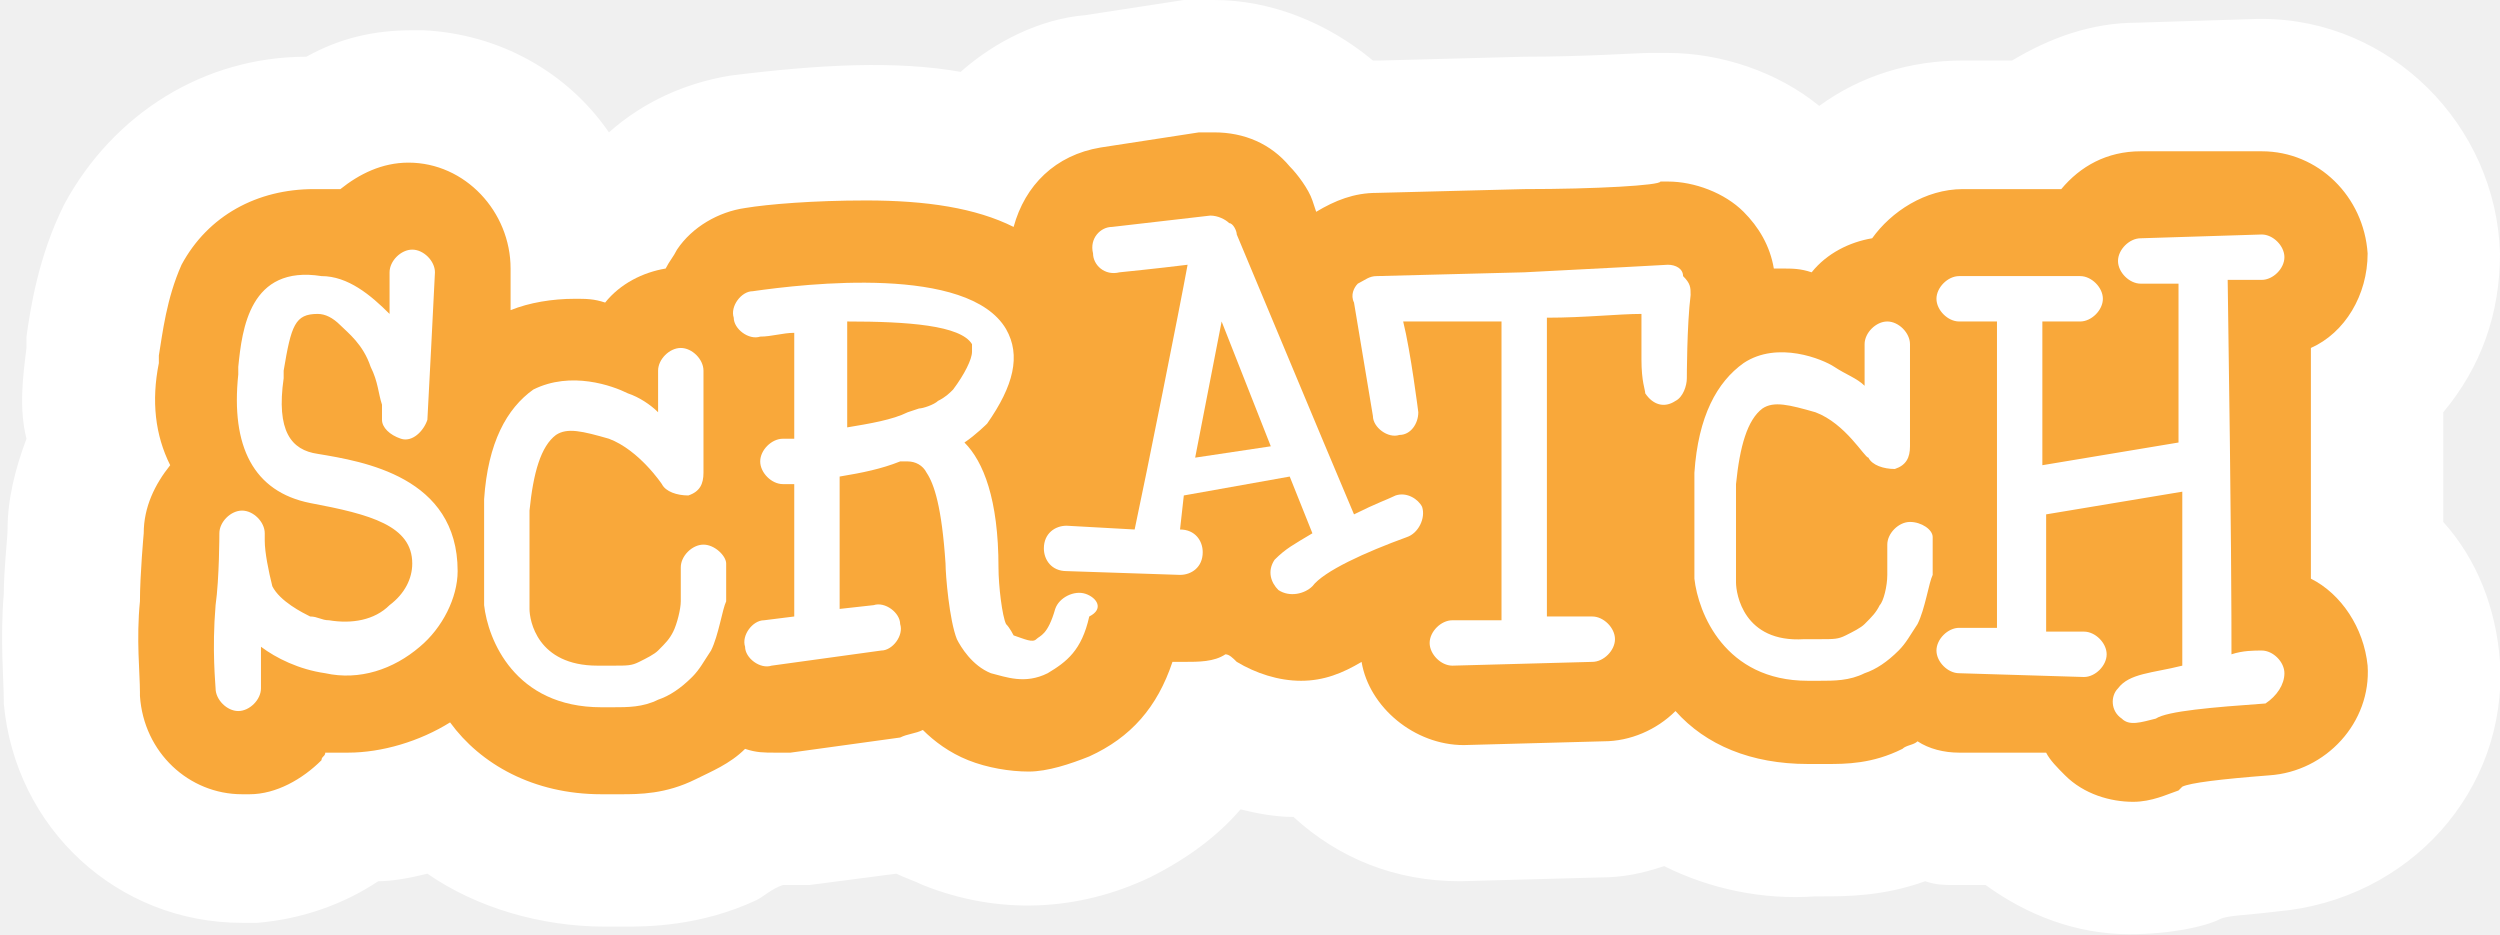
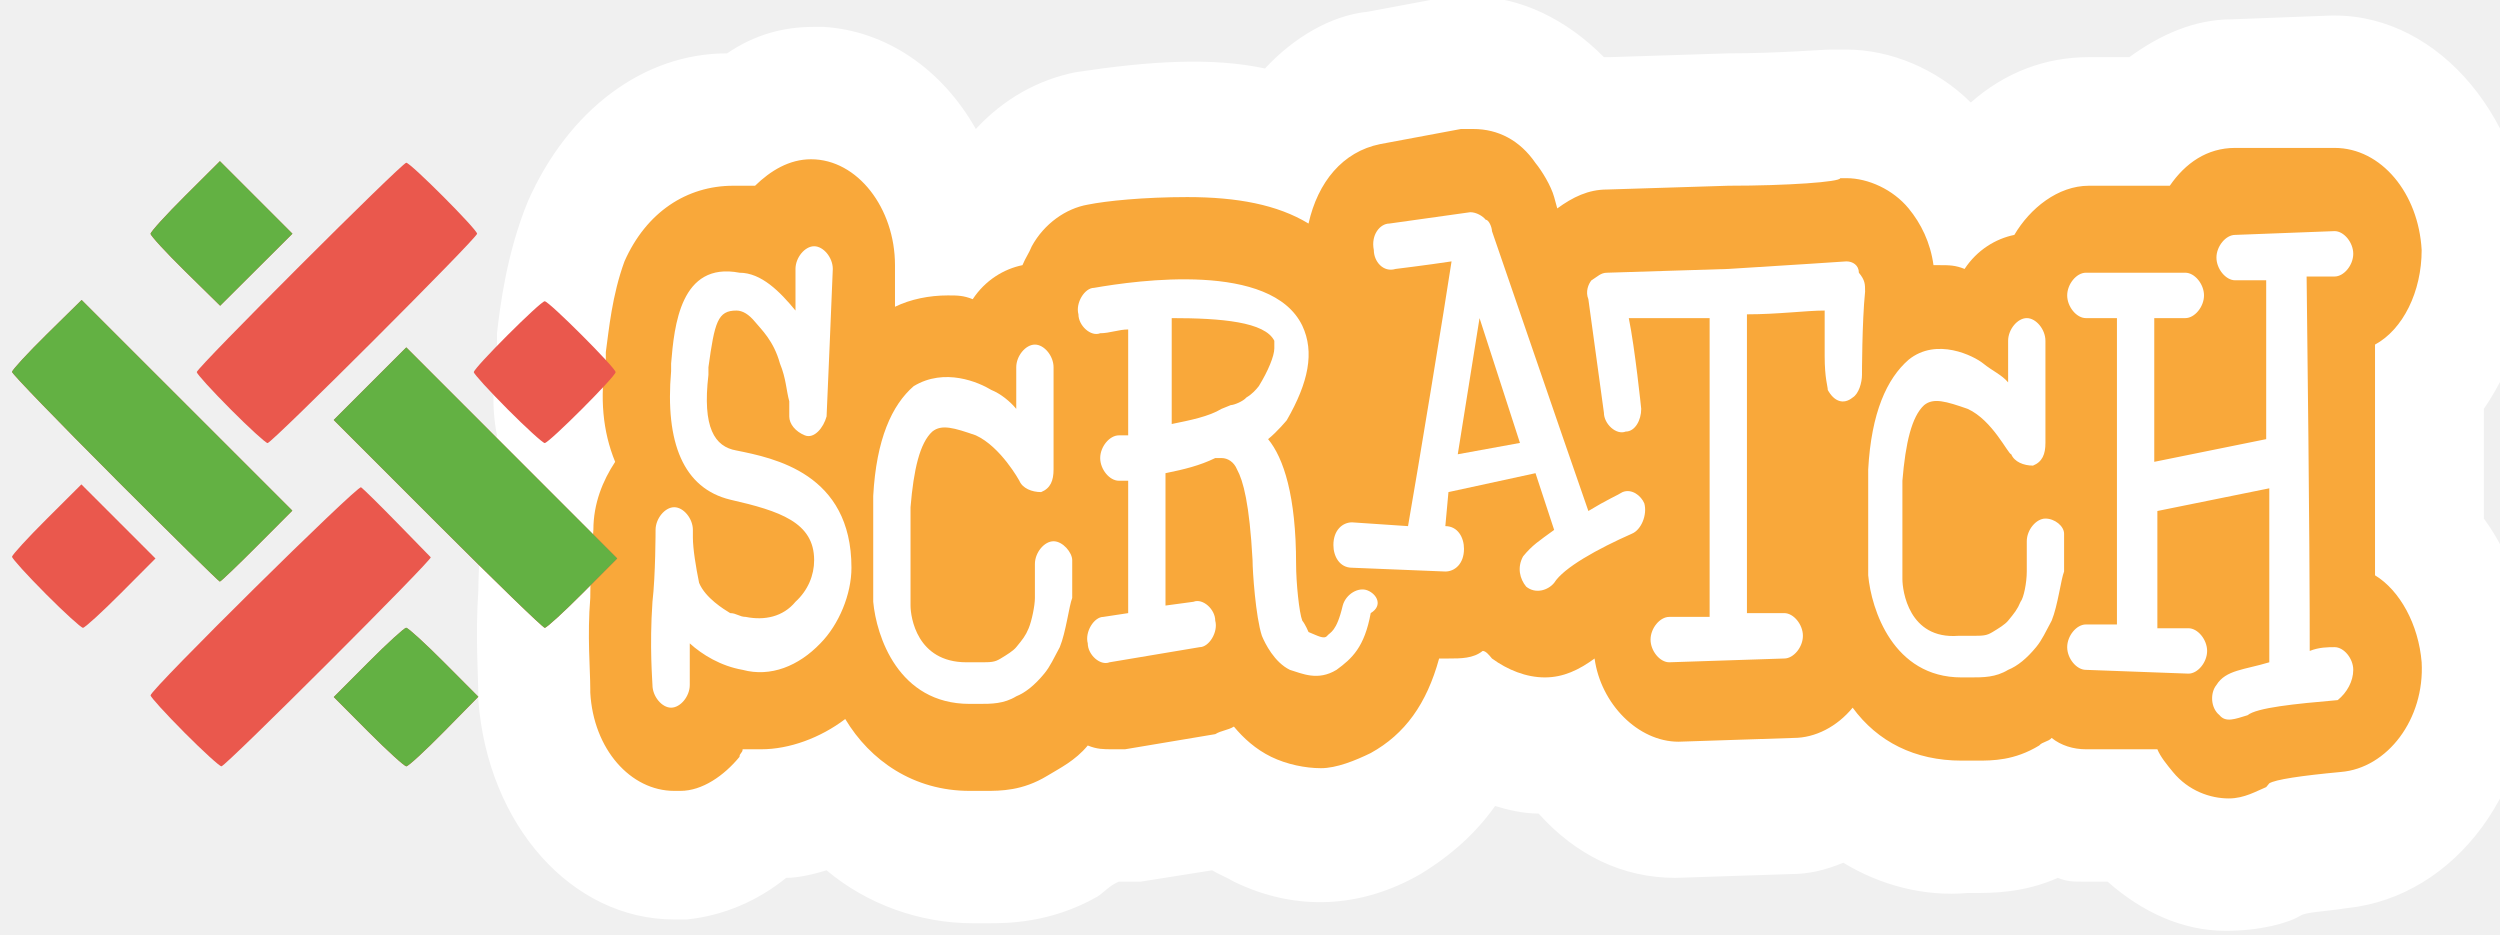
- <svg xmlns="http://www.w3.org/2000/svg" id="Layer_1" viewBox="0 0 66.1 24.7">
-   <style>.st0{fill:#fff}.st1{fill:#f9a83a}</style>
-   <switch>
-     <g>
-       <g>
-         <g>
-           <path d="M60.2 24.1c-.8.1-1.3.1-1.5.2-.4.2-1.3.4-2.4.4-1.4 0-2.7-.5-3.8-1.3h-.8c-.3 0-.5 0-.8-.1-1.1.4-2.1.4-2.7.4H48c-1.4.1-2.8-.2-4-.8-.6.2-1.1.3-1.7.3l-3.7.1c-1.7 0-3.2-.6-4.4-1.7-.5 0-1-.1-1.4-.2-.6.7-1.4 1.3-2.4 1.8-1.9.9-4 1-6 .2-.2-.1-.5-.2-.7-.3l-2.3.3h-.7c-.3.1-.5.3-.7.4-1.5.7-2.9.7-3.5.7H16c-1.7 0-3.4-.5-4.7-1.4-.4.1-.9.2-1.3.2-.9.6-2 1-3.2 1.1h-.4c-3.3 0-6-2.5-6.3-5.8v-.1c0-.5-.1-1.6 0-2.8 0-.6.1-1.5.1-1.7 0-.8.2-1.6.5-2.4-.2-.8-.1-1.6 0-2.4v-.3c.1-.7.3-2.1 1-3.5C3 3 5.4 1.5 8.1 1.5 9 1 9.9.8 10.9.8h.3c2 .1 3.8 1.1 4.9 2.7.9-.8 2-1.3 3.2-1.5 2.4-.3 4.4-.4 6.1-.1.9-.8 2.1-1.4 3.3-1.5l2.6-.4h.8c1.5 0 3 .6 4.2 1.6h.2l3.8-.1c1.6 0 3-.1 3.3-.1h.5c1.4 0 2.9.5 4 1.4 1.1-.8 2.4-1.2 3.8-1.2h1.3c1-.6 2.1-1 3.3-1l3.2-.1h.1c3.4 0 6.2 2.8 6.3 6.2 0 1.6-.5 3-1.5 4.2v2.9c.9 1 1.4 2.3 1.5 3.7.2 3.4-2.4 6.3-5.9 6.6z" class="st0" />
+ <svg xmlns="http://www.w3.org/2000/svg" id="Layer_1" viewBox="0 0 66.1 24.7" version="1.1">
+   <defs id="defs27" />
+   <style id="style2">.st0{fill:#fff}.st1{fill:#f9a83a}</style>
+   <switch id="switch22" transform="matrix(0.8221018,0,0,1,12.56508,-0.08916276)">
+     <g id="g20">
+       <g id="g18">
+         <g id="g6">
+           <path id="path4" class="st0" d="m 60.2,24.1 c -0.8,0.1 -1.3,0.1 -1.5,0.2 -0.4,0.2 -1.3,0.4 -2.4,0.4 -1.4,0 -2.7,-0.5 -3.8,-1.3 h -0.8 c -0.3,0 -0.5,0 -0.8,-0.1 -1.1,0.4 -2.1,0.4 -2.7,0.4 H 48 c -1.4,0.1 -2.8,-0.2 -4,-0.8 -0.6,0.2 -1.1,0.3 -1.7,0.3 l -3.7,0.1 c -1.7,0 -3.2,-0.6 -4.4,-1.7 -0.5,0 -1,-0.1 -1.4,-0.2 -0.6,0.7 -1.4,1.3 -2.4,1.8 -1.9,0.9 -4,1 -6,0.2 -0.2,-0.1 -0.5,-0.2 -0.7,-0.3 l -2.3,0.3 h -0.7 c -0.3,0.1 -0.5,0.3 -0.7,0.4 -1.5,0.7 -2.9,0.7 -3.5,0.7 H 16 c -1.7,0 -3.4,-0.5 -4.7,-1.4 -0.4,0.1 -0.9,0.2 -1.3,0.2 -0.9,0.6 -2,1 -3.2,1.1 H 6.4 c -3.3,0 -6,-2.5 -6.3,-5.8 V 18.5 C 0.1,18 0,16.9 0.1,15.7 0.1,15.1 0.2,14.2 0.2,14 0.2,13.2 0.4,12.4 0.7,11.6 0.5,10.8 0.6,10 0.7,9.2 V 8.9 C 0.8,8.2 1,6.8 1.7,5.4 3,3 5.4,1.5 8.1,1.5 9,1 9.9,0.8 10.9,0.8 h 0.3 c 2,0.1 3.8,1.1 4.9,2.7 C 17,2.7 18.1,2.2 19.3,2 21.7,1.7 23.7,1.6 25.4,1.9 26.3,1.1 27.5,0.5 28.7,0.4 L 31.3,0 h 0.8 c 1.5,0 3,0.6 4.2,1.6 h 0.2 l 3.8,-0.1 c 1.6,0 3,-0.1 3.3,-0.1 h 0.5 c 1.4,0 2.9,0.5 4,1.4 1.1,-0.8 2.4,-1.2 3.8,-1.2 h 1.3 c 1,-0.6 2.1,-1 3.3,-1 l 3.2,-0.1 h 0.1 c 3.4,0 6.2,2.8 6.3,6.2 0,1.6 -0.5,3 -1.5,4.2 v 2.9 c 0.9,1 1.4,2.3 1.5,3.7 0.2,3.4 -2.4,6.3 -5.9,6.6 z" style="fill:#ffffff" />
        </g>
-         <path d="M60 20.5c-1.3.1-2.1.2-2.3.3l-.1.1c-.3.1-.7.3-1.2.3-.6 0-1.3-.2-1.8-.7-.2-.2-.4-.4-.5-.6h-2.3c-.4 0-.8-.1-1.1-.3-.1.1-.3.1-.4.2-.8.4-1.5.4-2 .4h-.5c-1.5 0-2.7-.5-3.5-1.4-.5.5-1.2.8-1.9.8l-3.7.1c-1.3 0-2.5-1-2.7-2.2-.5.3-1 .5-1.6.5-.6 0-1.2-.2-1.7-.5-.1-.1-.2-.2-.3-.2-.3.2-.7.2-1.1.2H31c-.4 1.2-1.1 2-2.2 2.5-.5.2-1.1.4-1.6.4s-1.1-.1-1.6-.3c-.5-.2-.9-.5-1.2-.8-.2.1-.4.1-.6.2l-2.9.4h-.4c-.3 0-.5 0-.8-.1-.4.4-.9.6-1.3.8-.8.4-1.5.4-2 .4h-.5c-1.8 0-3.2-.8-4-1.9-.8.5-1.8.8-2.7.8h-.6c0 .1-.1.1-.1.2-.5.5-1.2.9-1.9.9h-.2c-1.4 0-2.6-1.1-2.7-2.6v-.1c0-.5-.1-1.4 0-2.4 0-.7.1-1.8.1-1.8 0-.7.3-1.3.7-1.8-.4-.8-.5-1.7-.3-2.7v-.2c.1-.6.2-1.5.6-2.4.7-1.3 2-2 3.5-2H9c.5-.4 1.1-.7 1.8-.7 1.5 0 2.7 1.3 2.7 2.8v1.1c.5-.2 1.1-.3 1.7-.3.3 0 .5 0 .8.1.4-.5 1-.8 1.6-.9.1-.2.2-.3.3-.5.4-.6 1.1-1 1.8-1.1.6-.1 1.8-.2 3.2-.2 1.6 0 2.9.2 3.9.7.3-1.1 1.1-1.9 2.3-2.1l2.6-.4h.4c.8 0 1.5.3 2 .9.2.2.5.6.6.9l.1.3c.5-.3 1-.5 1.6-.5l3.9-.1c1.9 0 3.6-.1 3.6-.2h.2c.7 0 1.5.3 2 .8.4.4.7.9.8 1.5h.2c.3 0 .5 0 .8.1.4-.5 1-.8 1.6-.9.5-.7 1.4-1.3 2.4-1.3h2.6c.5-.6 1.2-1 2.1-1h3.2c1.5 0 2.7 1.2 2.8 2.7 0 1.1-.6 2.1-1.5 2.5v6.1c.8.4 1.4 1.3 1.5 2.3.1 1.5-1.1 2.8-2.6 2.9z" class="st1" />
-         <path d="M32.3 8.5l-.7 3.6 2-.3z" class="st1" />
-         <path d="M8.4 12c-.7-.1-1.1-.6-.9-2v-.2c.2-1.2.3-1.5.9-1.5.2 0 .4.1.6.3.2.2.6.5.8 1.1.2.4.2.7.3 1v.4c0 .2.2.4.5.5.3.1.6-.2.7-.5 0 0 .2-3.8.2-3.9 0-.3-.3-.6-.6-.6s-.6.3-.6.6v1.1c-.5-.5-1.1-1-1.8-1C6.6 7 6.4 8.7 6.3 9.7v.2c-.2 1.9.4 3.1 1.9 3.4 1.6.3 2.7.6 2.7 1.6 0 .4-.2.8-.6 1.1-.4.4-1 .5-1.6.4-.2 0-.3-.1-.5-.1-.2-.1-.8-.4-1-.8-.1-.4-.2-.9-.2-1.2v-.2c0-.3-.3-.6-.6-.6s-.6.3-.6.6c0 0 0 1.2-.1 1.9-.1 1.2 0 2.1 0 2.2 0 .3.3.6.6.6s.6-.3.6-.6v-1.1c.4.3 1 .6 1.7.7.9.2 1.8-.1 2.5-.7.6-.5 1-1.3 1-2 0-2.5-2.5-2.9-3.7-3.1M25.2 10.3c-.1.1-.2.2-.4.3-.1.1-.4.2-.5.2l-.3.1c-.4.2-1 .3-1.6.4V8.5c1.6 0 3 .1 3.3.6v.2c0 .2-.2.6-.5 1m3.5 5.4c-.3-.1-.7.1-.8.4-.2.7-.4.7-.5.8-.1.1-.3 0-.6-.1 0 0-.1-.2-.2-.3-.1-.2-.2-1-.2-1.5 0-1.8-.4-2.8-.9-3.3.3-.2.6-.5.6-.5.7-1 .9-1.8.5-2.5-1-1.7-5.3-1.2-6.7-1-.3 0-.6.4-.5.7 0 .3.4.6.7.5.3 0 .6-.1.9-.1v2.8h-.3c-.3 0-.6.3-.6.6s.3.6.6.6h.3v3.5l-.8.1c-.3 0-.6.4-.5.7 0 .3.4.6.7.5l2.9-.4c.3 0 .6-.4.5-.7 0-.3-.4-.6-.7-.5l-.9.1v-3.5c.6-.1 1.1-.2 1.6-.4h.2c.2 0 .4.1.5.3.2.3.4.9.5 2.4 0 .3.1 1.5.3 2 .1.2.4.7.9.9.4.1.9.3 1.5 0 .5-.3.9-.6 1.1-1.5.4-.2.2-.5-.1-.6M50.5 13.8c-.3 0-.6.3-.6.6v.8c0 .3-.1.7-.2.8-.1.2-.2.3-.4.5-.1.1-.3.2-.5.3-.2.1-.3.1-.7.1h-.4c-1.6.1-1.8-1.2-1.8-1.5v-2.6c.1-1 .3-1.7.7-2 .3-.2.7-.1 1.4.1.8.3 1.3 1.2 1.4 1.2.1.2.4.3.7.3.3-.1.4-.3.4-.6V9.1c0-.3-.3-.6-.6-.6s-.6.3-.6.6v1.1c-.2-.2-.5-.3-.8-.5-.3-.2-1.5-.7-2.4-.1-.7.5-1.2 1.4-1.3 2.9v2.8c.1.9.8 2.7 3 2.7h.3c.4 0 .8 0 1.2-.2.3-.1.6-.3.9-.6.2-.2.3-.4.5-.7.2-.4.3-1.1.4-1.3v-1c0-.2-.3-.4-.6-.4M60.4 17.8c0-.3-.3-.6-.6-.6-.2 0-.5 0-.8.1 0-1 0-3.1-.1-9.9h.9c.3 0 .6-.3.6-.6s-.3-.6-.6-.6l-3.2.1c-.3 0-.6.3-.6.6s.3.6.6.6h1v4.2l-3.6.6V8.5h1c.3 0 .6-.3.6-.6s-.3-.6-.6-.6h-3.2c-.3 0-.6.3-.6.6s.3.6.6.6h1v8.1h-1c-.3 0-.6.3-.6.6s.3.6.6.6l3.3.1c.3 0 .6-.3.6-.6s-.3-.6-.6-.6h-1v-3.1l3.6-.6v4.6c-.8.2-1.4.2-1.7.6-.2.2-.2.6.1.8.2.2.5.1.9 0 .3-.2 1.5-.3 2.9-.4.3-.2.5-.5.5-.8" class="st0" />
-         <path d="M31.6 12.1l.7-3.6 1.3 3.3-2 .3zm5.3 1c-.2.1-.5.2-1.1.5l-.8-1.9-2.3-5.5c0-.1-.1-.3-.2-.3-.1-.1-.3-.2-.5-.2l-2.6.3c-.3 0-.6.3-.5.7 0 .3.3.6.7.5 0 0 1-.1 1.8-.2-.2 1.1-1.1 5.6-1.4 7l-1.8-.1c-.3 0-.6.2-.6.6 0 .3.2.6.6.6l3 .1c.3 0 .6-.2.6-.6 0-.3-.2-.6-.6-.6l.1-.9 2.8-.5.6 1.5c-.5.3-.7.4-1 .7-.2.3-.1.6.1.8.3.2.7.1.9-.1.3-.4 1.4-.9 2.5-1.3.3-.1.5-.5.4-.8-.1-.2-.4-.4-.7-.3" class="st0" />
-         <path d="M44.1 7s-1.8.1-3.8.2l-3.9.1c-.2 0-.3.1-.5.2-.1.1-.2.3-.1.5l.5 3c0 .3.4.6.7.5.3 0 .5-.3.5-.6 0 0-.2-1.6-.4-2.4h2.6v7.9h-1.3c-.3 0-.6.3-.6.6s.3.6.6.6l3.7-.1c.3 0 .6-.3.6-.6s-.3-.6-.6-.6h-1.2V8.4c1 0 1.9-.1 2.5-.1v1.2c0 .6.1.8.1.9.2.3.5.4.8.2.2-.1.3-.4.3-.6 0 0 0-1.4.1-2.2 0-.2 0-.3-.2-.5 0-.2-.2-.3-.4-.3M18.6 14.4c-.3 0-.6.3-.6.6V15.9c0 .2-.1.6-.2.8-.1.2-.2.3-.4.5-.1.1-.3.2-.5.3-.2.1-.3.1-.7.1h-.4c-1.6 0-1.8-1.2-1.8-1.5v-2.6c.1-1 .3-1.7.7-2 .3-.2.7-.1 1.4.1.8.3 1.4 1.2 1.4 1.2.1.2.4.3.7.3.3-.1.4-.3.4-.6V9.8c0-.3-.3-.6-.6-.6s-.6.3-.6.6v1.1c-.2-.2-.5-.4-.8-.5-.4-.2-1.5-.6-2.5-.1-.7.5-1.2 1.4-1.3 2.9V16c.1.9.8 2.7 3.1 2.7h.3c.4 0 .8 0 1.2-.2.3-.1.6-.3.9-.6.2-.2.3-.4.5-.7.2-.4.3-1.1.4-1.3v-1c0-.2-.3-.5-.6-.5" class="st0" />
+         <path id="path8" class="st1" d="m 60,20.5 c -1.3,0.1 -2.1,0.2 -2.3,0.3 l -0.1,0.1 c -0.3,0.1 -0.7,0.3 -1.2,0.3 -0.6,0 -1.3,-0.2 -1.8,-0.7 -0.2,-0.2 -0.4,-0.4 -0.5,-0.6 h -2.3 c -0.4,0 -0.8,-0.1 -1.1,-0.3 -0.1,0.1 -0.3,0.1 -0.4,0.2 -0.8,0.4 -1.5,0.4 -2,0.4 h -0.5 c -1.5,0 -2.7,-0.5 -3.5,-1.4 -0.5,0.5 -1.2,0.8 -1.9,0.8 l -3.7,0.1 c -1.3,0 -2.5,-1 -2.7,-2.2 -0.5,0.3 -1,0.5 -1.6,0.5 -0.6,0 -1.2,-0.2 -1.7,-0.5 -0.1,-0.1 -0.2,-0.2 -0.3,-0.2 -0.3,0.2 -0.7,0.2 -1.1,0.2 H 31 c -0.4,1.2 -1.1,2 -2.2,2.5 -0.5,0.2 -1.1,0.4 -1.6,0.4 -0.5,0 -1.1,-0.1 -1.6,-0.3 -0.5,-0.2 -0.9,-0.5 -1.2,-0.8 -0.2,0.1 -0.4,0.1 -0.6,0.2 l -2.9,0.4 h -0.4 c -0.3,0 -0.5,0 -0.8,-0.1 -0.4,0.4 -0.9,0.6 -1.3,0.8 -0.8,0.4 -1.5,0.4 -2,0.4 h -0.5 c -1.8,0 -3.2,-0.8 -4,-1.9 -0.8,0.5 -1.8,0.8 -2.7,0.8 H 8.6 C 8.6,20 8.5,20 8.5,20.1 8,20.6 7.3,21 6.6,21 H 6.4 C 5,21 3.8,19.9 3.7,18.4 v -0.1 c 0,-0.5 -0.1,-1.4 0,-2.4 0,-0.7 0.1,-1.8 0.1,-1.8 0,-0.7 0.3,-1.3 0.7,-1.8 C 4.1,11.5 4,10.6 4.2,9.6 V 9.4 C 4.3,8.8 4.4,7.9 4.8,7 5.5,5.7 6.8,5 8.3,5 H 9 c 0.5,-0.4 1.1,-0.7 1.8,-0.7 1.5,0 2.7,1.3 2.7,2.8 V 8.2 C 14,8 14.6,7.9 15.2,7.9 c 0.3,0 0.5,0 0.8,0.1 0.4,-0.5 1,-0.8 1.6,-0.9 0.1,-0.2 0.2,-0.3 0.3,-0.5 0.4,-0.6 1.1,-1 1.8,-1.1 0.6,-0.1 1.8,-0.2 3.2,-0.2 1.6,0 2.9,0.2 3.9,0.7 0.3,-1.1 1.1,-1.9 2.3,-2.1 l 2.6,-0.4 h 0.4 c 0.8,0 1.5,0.3 2,0.9 0.2,0.2 0.5,0.6 0.6,0.9 l 0.1,0.3 c 0.5,-0.3 1,-0.5 1.6,-0.5 L 40.3,5 c 1.9,0 3.6,-0.1 3.6,-0.2 h 0.2 c 0.7,0 1.5,0.3 2,0.8 0.4,0.4 0.7,0.9 0.8,1.5 h 0.2 c 0.3,0 0.5,0 0.8,0.1 0.4,-0.5 1,-0.8 1.6,-0.9 C 50,5.6 50.9,5 51.9,5 h 2.6 C 55,4.4 55.7,4 56.6,4 h 3.2 c 1.5,0 2.7,1.2 2.8,2.7 0,1.1 -0.6,2.1 -1.5,2.5 v 6.1 c 0.8,0.4 1.4,1.3 1.5,2.3 0.1,1.5 -1.1,2.8 -2.6,2.9 z" style="fill:#f9a83a" />
+         <path id="path10" class="st1" d="m 32.3,8.5 -0.7,3.6 2,-0.3 z" style="fill:#f9a83a" />
+         <path id="path12" class="st0" d="M 8.4,12 C 7.7,11.9 7.3,11.4 7.5,10 V 9.8 C 7.7,8.6 7.8,8.3 8.4,8.3 c 0.2,0 0.4,0.1 0.6,0.3 0.2,0.2 0.6,0.5 0.8,1.1 0.2,0.4 0.2,0.7 0.3,1 v 0.4 c 0,0.2 0.2,0.4 0.5,0.5 0.3,0.1 0.6,-0.2 0.7,-0.5 0,0 0.2,-3.8 0.2,-3.9 0,-0.3 -0.3,-0.6 -0.6,-0.6 -0.3,0 -0.6,0.3 -0.6,0.6 V 8.3 C 9.8,7.8 9.2,7.3 8.5,7.3 6.6,7 6.4,8.7 6.3,9.7 v 0.2 c -0.2,1.9 0.4,3.1 1.9,3.4 1.6,0.3 2.7,0.6 2.7,1.6 0,0.4 -0.2,0.8 -0.6,1.1 -0.4,0.4 -1,0.5 -1.6,0.4 C 8.5,16.4 8.4,16.3 8.2,16.3 8,16.2 7.4,15.9 7.2,15.5 7.1,15.1 7,14.6 7,14.3 v -0.2 c 0,-0.3 -0.3,-0.6 -0.6,-0.6 -0.3,0 -0.6,0.3 -0.6,0.6 0,0 0,1.2 -0.1,1.9 -0.1,1.2 0,2.1 0,2.2 0,0.3 0.3,0.6 0.6,0.6 0.3,0 0.6,-0.3 0.6,-0.6 v -1.1 c 0.4,0.3 1,0.6 1.7,0.7 0.9,0.2 1.8,-0.1 2.5,-0.7 0.6,-0.5 1,-1.3 1,-2 0,-2.5 -2.5,-2.9 -3.7,-3.1 m 16.8,-1.7 c -0.1,0.1 -0.2,0.2 -0.4,0.3 -0.1,0.1 -0.4,0.2 -0.5,0.2 L 24,10.9 c -0.4,0.2 -1,0.3 -1.6,0.4 V 8.5 c 1.6,0 3,0.1 3.3,0.6 v 0.2 c 0,0.2 -0.2,0.6 -0.5,1 m 3.5,5.4 c -0.3,-0.1 -0.7,0.1 -0.8,0.4 -0.2,0.7 -0.4,0.7 -0.5,0.8 -0.1,0.1 -0.3,0 -0.6,-0.1 0,0 -0.1,-0.2 -0.2,-0.3 -0.1,-0.2 -0.2,-1 -0.2,-1.5 0,-1.8 -0.4,-2.8 -0.9,-3.3 0.3,-0.2 0.6,-0.5 0.6,-0.5 0.7,-1 0.9,-1.8 0.5,-2.5 -1,-1.7 -5.3,-1.2 -6.7,-1 -0.3,0 -0.6,0.4 -0.5,0.7 0,0.3 0.4,0.6 0.7,0.5 0.3,0 0.6,-0.1 0.9,-0.1 v 2.8 h -0.3 c -0.3,0 -0.6,0.3 -0.6,0.6 0,0.3 0.3,0.6 0.6,0.6 H 21 v 3.5 l -0.8,0.1 c -0.3,0 -0.6,0.4 -0.5,0.7 0,0.3 0.4,0.6 0.7,0.5 l 2.9,-0.4 c 0.3,0 0.6,-0.4 0.5,-0.7 0,-0.3 -0.4,-0.6 -0.7,-0.5 l -0.9,0.1 v -3.5 c 0.6,-0.1 1.1,-0.2 1.6,-0.4 H 24 c 0.2,0 0.4,0.1 0.5,0.3 0.2,0.3 0.4,0.9 0.5,2.4 0,0.3 0.1,1.5 0.3,2 0.1,0.2 0.4,0.7 0.9,0.9 0.4,0.1 0.9,0.3 1.5,0 0.5,-0.3 0.9,-0.6 1.1,-1.5 0.4,-0.2 0.2,-0.5 -0.1,-0.6 m 21.8,-1.9 c -0.3,0 -0.6,0.3 -0.6,0.6 v 0.8 c 0,0.3 -0.1,0.7 -0.2,0.8 -0.1,0.2 -0.2,0.3 -0.4,0.5 -0.1,0.1 -0.3,0.2 -0.5,0.3 -0.2,0.1 -0.3,0.1 -0.7,0.1 H 47.7 C 46.1,17 45.9,15.7 45.9,15.4 v -2.6 c 0.1,-1 0.3,-1.7 0.7,-2 0.3,-0.2 0.7,-0.1 1.4,0.1 0.8,0.3 1.3,1.2 1.4,1.2 0.1,0.2 0.4,0.3 0.7,0.3 0.3,-0.1 0.4,-0.3 0.4,-0.6 V 9.1 c 0,-0.3 -0.3,-0.6 -0.6,-0.6 -0.3,0 -0.6,0.3 -0.6,0.6 v 1.1 C 49.1,10 48.8,9.9 48.5,9.7 48.2,9.5 47,9 46.1,9.6 45.4,10.1 44.9,11 44.8,12.5 v 2.8 c 0.1,0.9 0.8,2.7 3,2.7 h 0.3 c 0.4,0 0.8,0 1.2,-0.2 0.3,-0.1 0.6,-0.3 0.9,-0.6 0.2,-0.2 0.3,-0.4 0.5,-0.7 0.2,-0.4 0.3,-1.1 0.4,-1.3 v -1 c 0,-0.2 -0.3,-0.4 -0.6,-0.4 m 9.9,4 c 0,-0.3 -0.3,-0.6 -0.6,-0.6 -0.2,0 -0.5,0 -0.8,0.1 0,-1 0,-3.1 -0.1,-9.9 h 0.9 c 0.3,0 0.6,-0.3 0.6,-0.6 0,-0.3 -0.3,-0.6 -0.6,-0.6 l -3.2,0.1 c -0.3,0 -0.6,0.3 -0.6,0.6 0,0.3 0.3,0.6 0.6,0.6 h 1 v 4.2 L 54,12.3 V 8.5 h 1 c 0.3,0 0.6,-0.3 0.6,-0.6 0,-0.3 -0.3,-0.6 -0.6,-0.6 h -3.2 c -0.3,0 -0.6,0.3 -0.6,0.6 0,0.3 0.3,0.6 0.6,0.6 h 1 v 8.1 h -1 c -0.3,0 -0.6,0.3 -0.6,0.6 0,0.3 0.3,0.6 0.6,0.6 l 3.3,0.1 c 0.3,0 0.6,-0.3 0.6,-0.6 0,-0.3 -0.3,-0.6 -0.6,-0.6 h -1 V 13.6 L 57.7,13 v 4.6 c -0.8,0.2 -1.4,0.2 -1.7,0.6 -0.2,0.2 -0.2,0.6 0.1,0.8 0.2,0.2 0.5,0.1 0.9,0 0.3,-0.2 1.5,-0.3 2.9,-0.4 0.3,-0.2 0.5,-0.5 0.5,-0.8" style="fill:#ffffff" />
+         <path id="path14" class="st0" d="m 31.6,12.1 0.7,-3.6 1.3,3.3 z m 5.3,1 c -0.2,0.1 -0.5,0.2 -1.1,0.5 L 35,11.7 32.7,6.2 C 32.7,6.1 32.6,5.9 32.5,5.9 32.4,5.8 32.2,5.7 32,5.7 L 29.4,6 c -0.3,0 -0.6,0.3 -0.5,0.7 0,0.3 0.3,0.6 0.7,0.5 0,0 1,-0.1 1.8,-0.2 -0.2,1.1 -1.1,5.6 -1.4,7 l -1.8,-0.1 c -0.3,0 -0.6,0.2 -0.6,0.6 0,0.3 0.2,0.6 0.6,0.6 l 3,0.1 c 0.3,0 0.6,-0.2 0.6,-0.6 0,-0.3 -0.2,-0.6 -0.6,-0.6 l 0.1,-0.9 2.8,-0.5 0.6,1.5 c -0.5,0.3 -0.7,0.4 -1,0.7 -0.2,0.3 -0.1,0.6 0.1,0.8 0.3,0.2 0.7,0.1 0.9,-0.1 0.3,-0.4 1.4,-0.9 2.5,-1.3 0.3,-0.1 0.5,-0.5 0.4,-0.8 -0.1,-0.2 -0.4,-0.4 -0.7,-0.3" style="fill:#ffffff" />
+         <path id="path16" class="st0" d="m 44.1,7 c 0,0 -1.8,0.1 -3.8,0.2 l -3.9,0.1 c -0.2,0 -0.3,0.1 -0.5,0.2 -0.1,0.1 -0.2,0.3 -0.1,0.5 l 0.5,3 c 0,0.3 0.4,0.6 0.7,0.5 0.3,0 0.5,-0.3 0.5,-0.6 0,0 -0.2,-1.6 -0.4,-2.4 h 2.6 v 7.9 h -1.3 c -0.3,0 -0.6,0.3 -0.6,0.6 0,0.3 0.3,0.6 0.6,0.6 l 3.7,-0.1 c 0.3,0 0.6,-0.3 0.6,-0.6 0,-0.3 -0.3,-0.6 -0.6,-0.6 H 40.9 V 8.4 c 1,0 1.9,-0.1 2.5,-0.1 v 1.2 c 0,0.6 0.1,0.8 0.1,0.9 0.2,0.3 0.5,0.4 0.8,0.2 0.2,-0.1 0.3,-0.4 0.3,-0.6 0,0 0,-1.4 0.1,-2.2 0,-0.2 0,-0.3 -0.2,-0.5 C 44.5,7.1 44.3,7 44.1,7 M 18.6,14.4 C 18.3,14.4 18,14.7 18,15 v 0.9 c 0,0.2 -0.1,0.6 -0.2,0.8 -0.1,0.2 -0.2,0.3 -0.4,0.5 -0.1,0.1 -0.3,0.2 -0.5,0.3 -0.2,0.1 -0.3,0.1 -0.7,0.1 H 15.8 C 14.2,17.6 14,16.4 14,16.1 v -2.6 c 0.1,-1 0.3,-1.7 0.7,-2 0.3,-0.2 0.7,-0.1 1.4,0.1 0.8,0.3 1.4,1.2 1.4,1.2 0.1,0.2 0.4,0.3 0.7,0.3 0.3,-0.1 0.4,-0.3 0.4,-0.6 V 9.8 c 0,-0.3 -0.3,-0.6 -0.6,-0.6 -0.3,0 -0.6,0.3 -0.6,0.6 v 1.1 c -0.2,-0.2 -0.5,-0.4 -0.8,-0.5 -0.4,-0.2 -1.5,-0.6 -2.5,-0.1 -0.7,0.5 -1.2,1.4 -1.3,2.9 V 16 c 0.1,0.9 0.8,2.7 3.1,2.7 h 0.3 c 0.4,0 0.8,0 1.2,-0.2 0.3,-0.1 0.6,-0.3 0.9,-0.6 0.2,-0.2 0.3,-0.4 0.5,-0.7 0.2,-0.4 0.3,-1.1 0.4,-1.3 v -1 c 0,-0.2 -0.3,-0.5 -0.6,-0.5" style="fill:#ffffff" />
      </g>
    </g>
  </switch>
+   <g id="g4917" transform="matrix(0.7977071,0,0,0.7977071,18.85733,-10.72845)">
+     <path style="fill:#ea584d;stroke-width:0.109" d="m -17.53,37.726 c -0.615,-0.617 -1.119,-1.171 -1.119,-1.23 0,-0.192 6.858,-6.97 6.977,-6.896 0.063,0.039 0.598,0.566 1.188,1.17 0.59,0.605 1.095,1.122 1.122,1.15 0.069,0.07 -6.799,6.929 -6.938,6.929 -0.062,0 -0.615,-0.505 -1.23,-1.122 z m 6.097,-0.025 -1.144,-1.148 1.144,-1.148 c 0.629,-0.631 1.195,-1.148 1.257,-1.148 0.062,0 0.626,0.514 1.252,1.143 l 1.139,1.143 -1.134,1.153 c -0.624,0.634 -1.187,1.153 -1.252,1.153 -0.065,0 -0.633,-0.517 -1.262,-1.148 z m -10.688,-4.566 c -0.615,-0.617 -1.119,-1.172 -1.119,-1.232 0,-0.06 0.517,-0.624 1.149,-1.254 l 1.149,-1.145 1.228,1.228 1.228,1.228 -1.145,1.149 c -0.63,0.632 -1.196,1.149 -1.258,1.149 -0.062,0 -0.617,-0.505 -1.232,-1.122 z m 12.984,-2.321 -3.442,-3.444 1.203,-1.203 1.203,-1.203 3.496,3.498 3.496,3.498 -1.145,1.149 c -0.63,0.632 -1.195,1.149 -1.257,1.149 -0.062,0 -1.661,-1.55 -3.554,-3.444 z M -19.824,29.309 c -1.879,-1.879 -3.416,-3.469 -3.416,-3.532 0,-0.063 0.519,-0.626 1.153,-1.25 l 1.153,-1.135 3.492,3.491 3.492,3.491 -1.173,1.176 c -0.645,0.647 -1.198,1.176 -1.23,1.176 -0.031,0 -1.594,-1.538 -3.473,-3.417 z m 3.825,-2.297 c -0.615,-0.617 -1.119,-1.171 -1.119,-1.23 0,-0.143 6.801,-6.939 6.944,-6.939 0.143,0 2.348,2.21 2.348,2.353 0,0.143 -6.801,6.939 -6.944,6.939 -0.061,0 -0.614,-0.505 -1.229,-1.122 z m 9.183,0 c -0.615,-0.617 -1.119,-1.17 -1.119,-1.228 0,-0.143 2.208,-2.35 2.35,-2.35 0.143,0 2.35,2.208 2.35,2.35 0,0.143 -2.208,2.35 -2.35,2.35 -0.062,0 -0.617,-0.505 -1.232,-1.122 z M -17.496,22.45 c -0.634,-0.624 -1.153,-1.187 -1.153,-1.252 0,-0.065 0.517,-0.633 1.149,-1.262 l 1.149,-1.145 1.202,1.202 1.202,1.202 -1.198,1.194 -1.198,1.194 z" id="path4893" />
+     <path style="fill:#63b143;stroke-width:0.109" d="m -11.433,37.7 -1.144,-1.148 1.144,-1.148 c 0.629,-0.631 1.195,-1.148 1.257,-1.148 0.062,0 0.626,0.514 1.252,1.143 l 1.139,1.143 -1.134,1.153 c -0.624,0.634 -1.187,1.153 -1.252,1.153 -0.065,0 -0.633,-0.517 -1.262,-1.148 z m 2.296,-6.887 -3.442,-3.444 1.203,-1.203 1.203,-1.203 3.496,3.498 3.496,3.498 -1.145,1.149 c -0.63,0.632 -1.195,1.149 -1.257,1.149 -0.062,0 -1.661,-1.55 -3.554,-3.444 z M -19.824,29.309 c -1.879,-1.879 -3.416,-3.469 -3.416,-3.532 0,-0.063 0.519,-0.626 1.153,-1.25 l 1.153,-1.135 3.492,3.491 3.492,3.491 -1.173,1.176 c -0.645,0.647 -1.198,1.176 -1.23,1.176 -0.031,0 -1.594,-1.538 -3.473,-3.417 z m 2.329,-6.859 c -0.634,-0.624 -1.153,-1.187 -1.153,-1.252 0,-0.065 0.517,-0.633 1.149,-1.262 l 1.149,-1.145 1.202,1.202 1.202,1.202 -1.198,1.194 -1.198,1.194 z" id="path4891" />
+   </g>
</svg>
